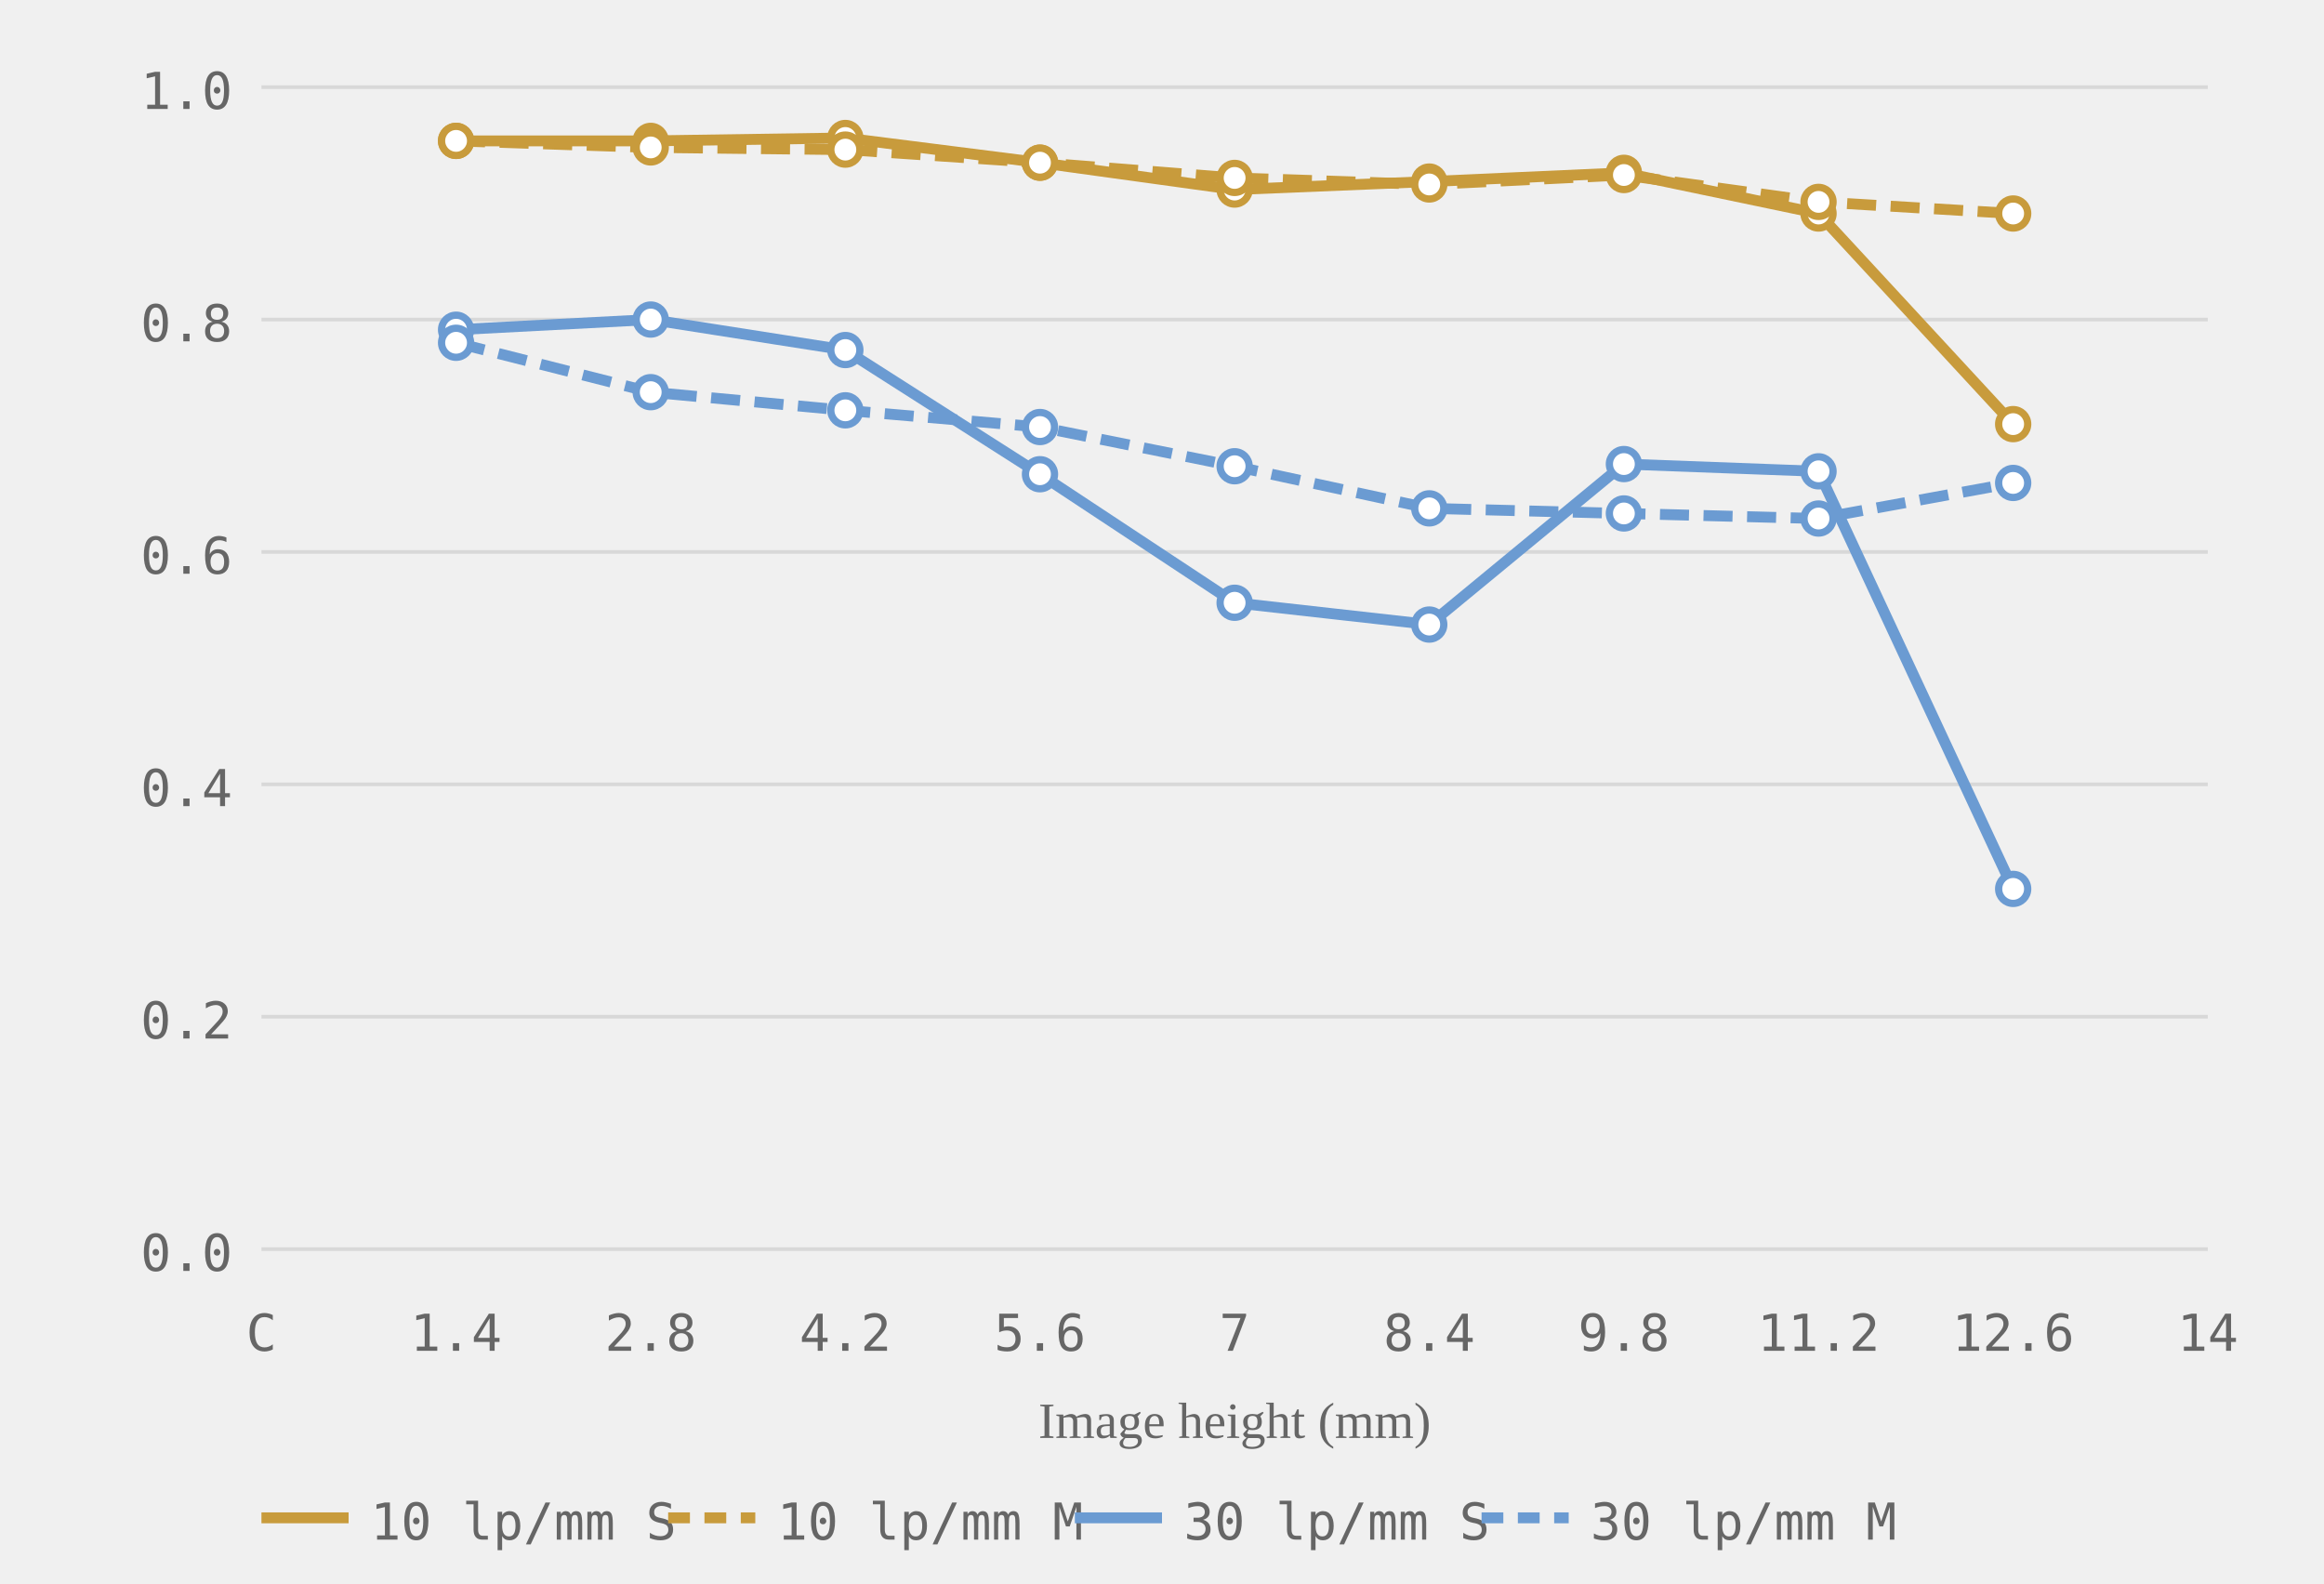
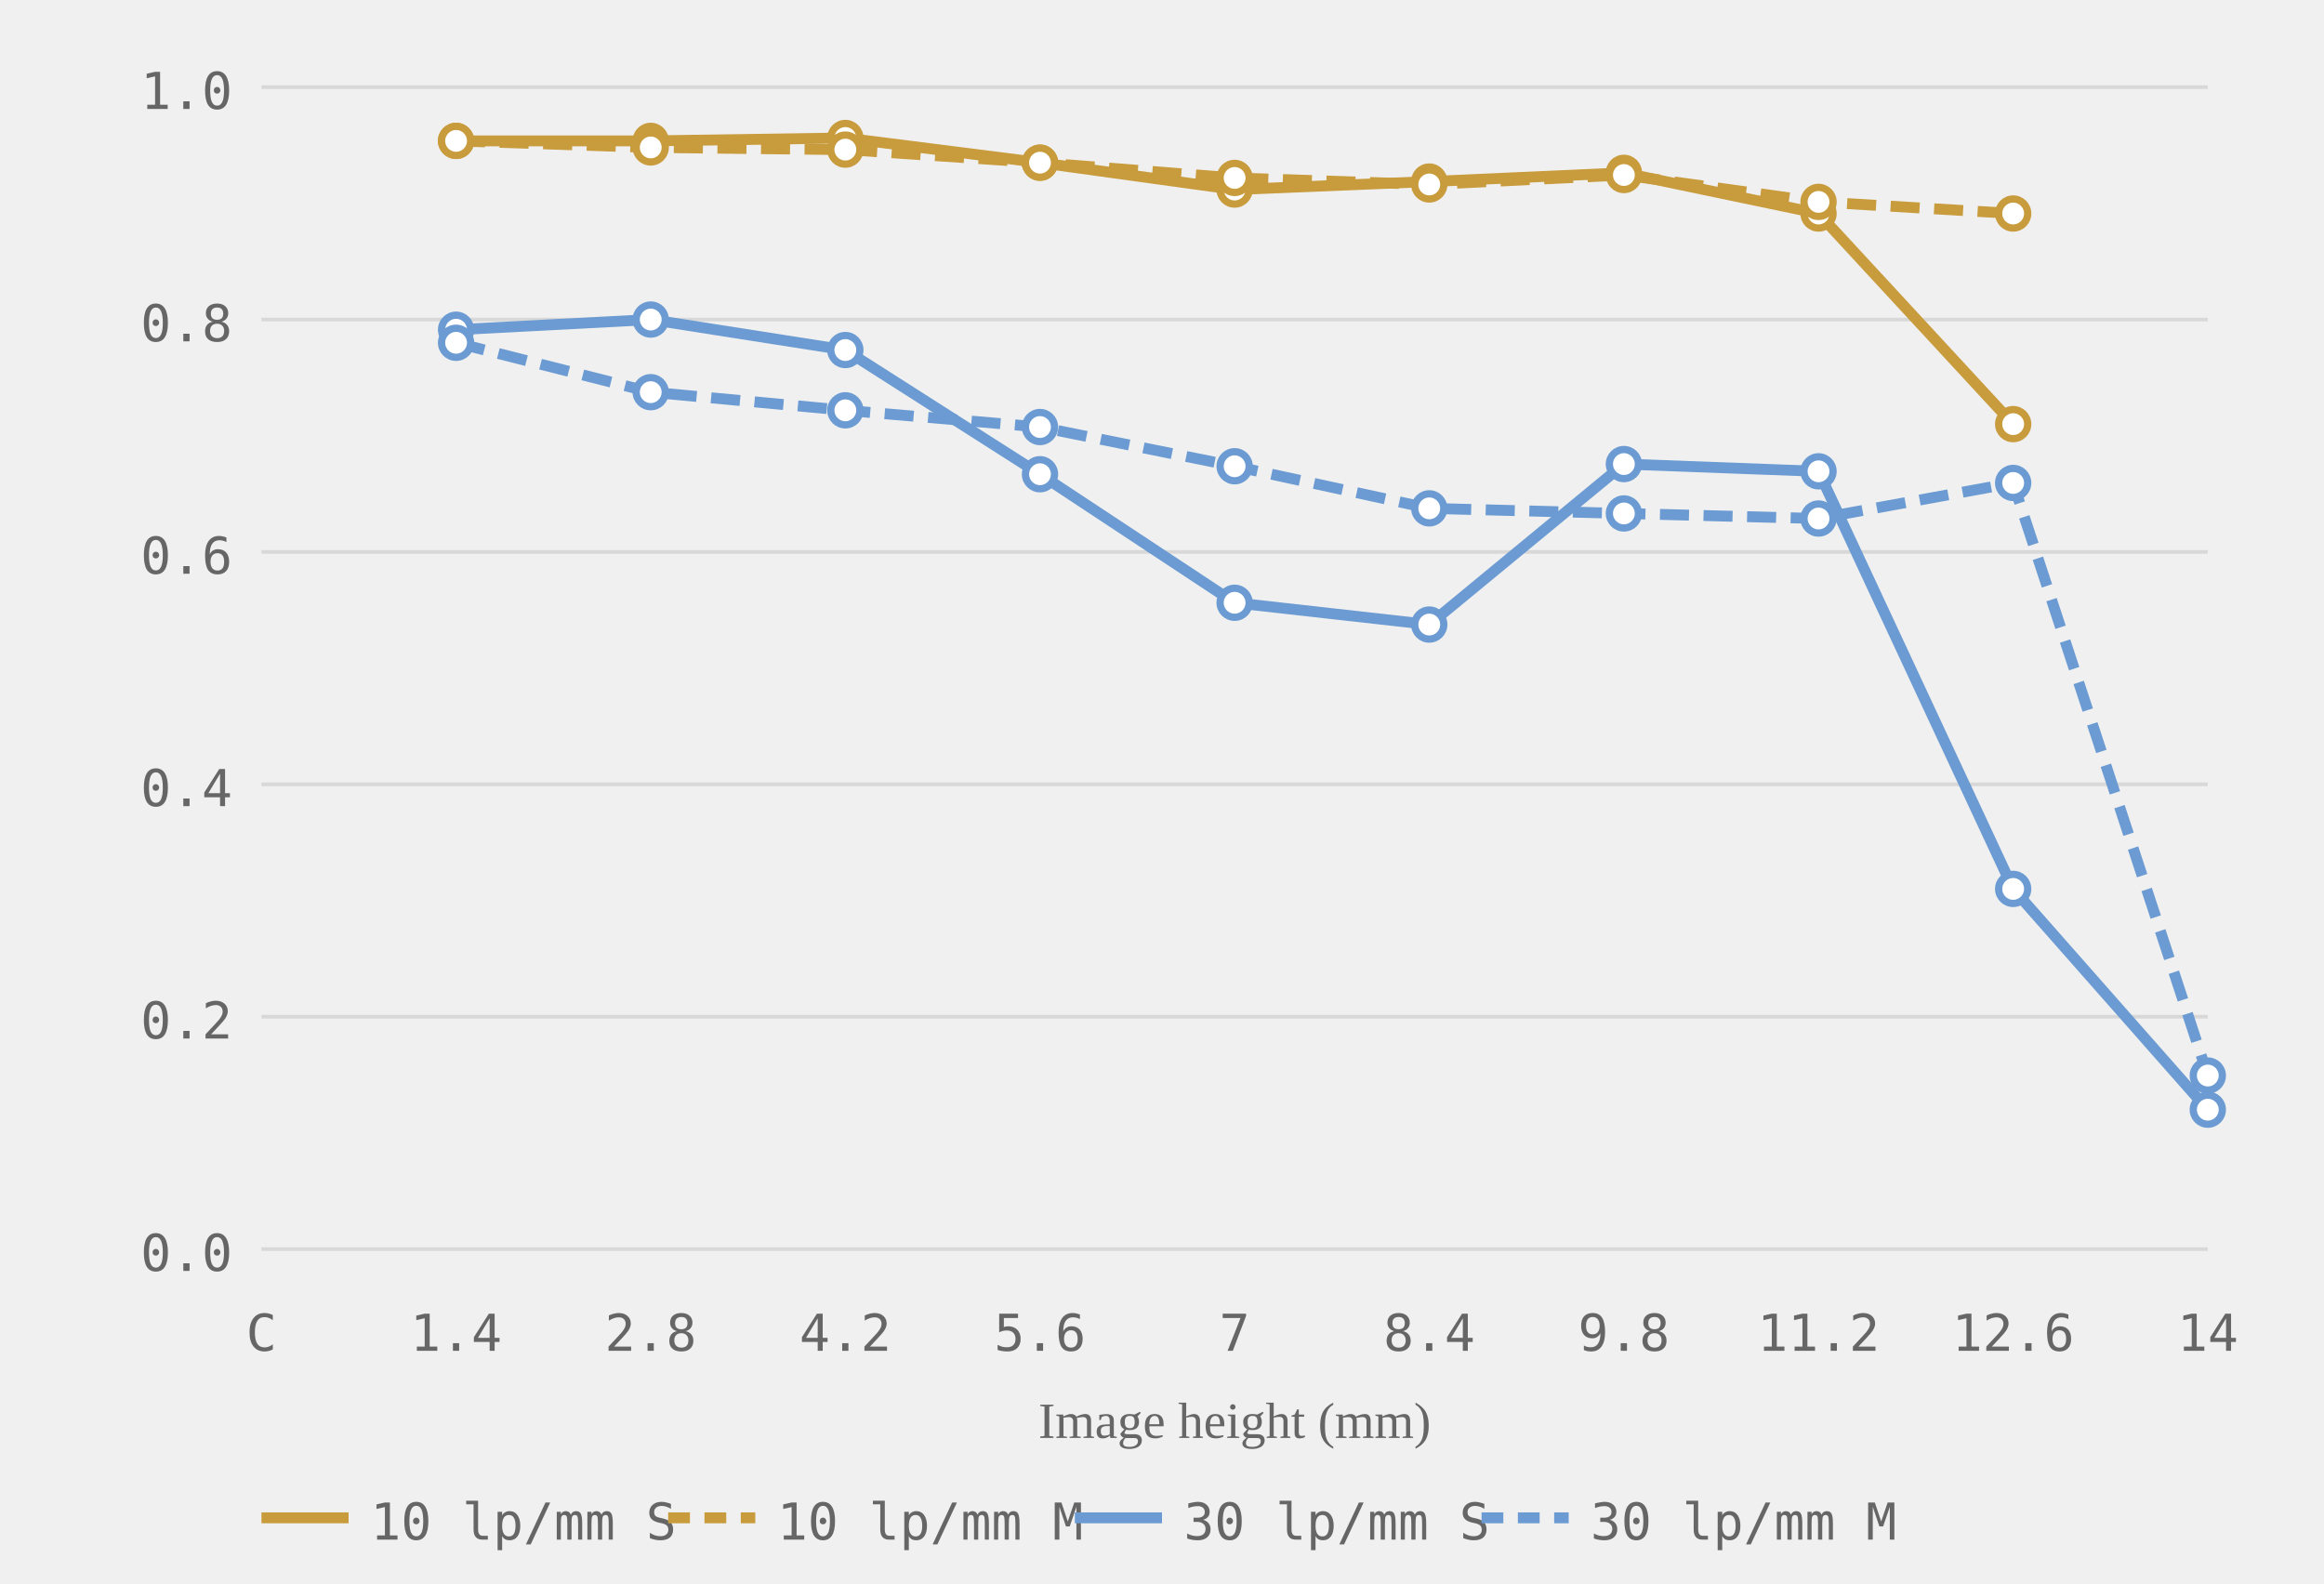
<svg xmlns="http://www.w3.org/2000/svg" viewBox="0 0 320 218" role="img" aria-label="MTF chart, generated from readings">
  <style>.grid-line { stroke: #d8d8d8; stroke-width: 0.5; }.axis-label { font-size: 7px; fill: #666666; font-family: ui-monospace, monospace; }.axis-y { text-anchor: end; }.axis-x { text-anchor: middle; }.axis-title { font-size: 7px; fill: #666666; text-anchor: middle; }.curve { fill: none; stroke-width: 1.5; }.curve-m { stroke-dasharray: 4 2; }.dot { fill: white; stroke-width: 1; }.legend-text { font-size: 7px; fill: #666666; font-family: ui-monospace, monospace; }</style>
  <line class="grid-line" x1="36" y1="172.0" x2="304" y2="172.0" />
  <line class="grid-line" x1="36" y1="140.0" x2="304" y2="140.0" />
  <line class="grid-line" x1="36" y1="108.0" x2="304" y2="108.0" />
  <line class="grid-line" x1="36" y1="76.0" x2="304" y2="76.0" />
  <line class="grid-line" x1="36" y1="44.0" x2="304" y2="44.0" />
  <line class="grid-line" x1="36" y1="12.0" x2="304" y2="12.0" />
  <text class="axis-label axis-y" x="32" y="175.0">0.0</text>
  <text class="axis-label axis-y" x="32" y="143.0">0.2</text>
  <text class="axis-label axis-y" x="32" y="111.0">0.4</text>
  <text class="axis-label axis-y" x="32" y="79.0">0.6</text>
  <text class="axis-label axis-y" x="32" y="47.0">0.8</text>
  <text class="axis-label axis-y" x="32" y="15.0">1.0</text>
  <text class="axis-label axis-x" x="36.0" y="186">C</text>
  <text class="axis-label axis-x" x="62.8" y="186">1.4</text>
  <text class="axis-label axis-x" x="89.6" y="186">2.8</text>
  <text class="axis-label axis-x" x="116.4" y="186">4.2</text>
  <text class="axis-label axis-x" x="143.2" y="186">5.6</text>
  <text class="axis-label axis-x" x="170.0" y="186">7</text>
  <text class="axis-label axis-x" x="196.8" y="186">8.4</text>
  <text class="axis-label axis-x" x="223.6" y="186">9.8</text>
  <text class="axis-label axis-x" x="250.4" y="186">11.2</text>
  <text class="axis-label axis-x" x="277.2" y="186">12.6</text>
  <text class="axis-label axis-x" x="304.0" y="186">14</text>
  <text class="axis-title" x="170.0" y="198">Image height (mm)</text>
  <polyline class="curve curve-10" style="stroke:#c89b3c" points="62.8,19.4 89.6,19.4 116.4,19.0 143.2,22.4 170.0,26.1 196.8,25.0 223.6,23.8 250.4,29.4 277.2,58.4" />
  <polyline class="curve curve-10 curve-m" style="stroke:#c89b3c" points="62.8,19.4 89.6,20.3 116.4,20.6 143.2,22.4 170.0,24.5 196.8,25.4 223.6,24.1 250.4,27.8 277.2,29.4" stroke-dasharray="4 2" />
-   <polyline class="curve curve-30" style="stroke:#6b9bd2" points="62.8,45.4 89.6,44.0 116.4,48.2 143.2,65.3 170.0,83.0 196.8,86.0 223.6,63.9 250.4,64.9 277.2,122.4" />
-   <polyline class="curve curve-30 curve-m" style="stroke:#6b9bd2" points="62.8,47.2 89.6,54.0 116.4,56.5 143.2,58.8 170.0,64.2 196.8,70.0 223.6,70.7 250.4,71.4 277.2,66.5" stroke-dasharray="4 2" />
+   <polyline class="curve curve-30" style="stroke:#6b9bd2" points="62.8,45.4 89.6,44.0 116.4,48.2 143.2,65.3 170.0,83.0 196.8,86.0 223.6,63.9 250.4,64.9 277.2,122.4 304.0,152.8" />
+   <polyline class="curve curve-30 curve-m" style="stroke:#6b9bd2" points="62.8,47.2 89.6,54.0 116.4,56.5 143.2,58.8 170.0,64.2 196.8,70.0 223.6,70.7 250.4,71.4 277.2,66.5 304.0,148.1" stroke-dasharray="4 2" />
  <circle class="dot dot-10" style="stroke:#c89b3c" cx="62.8" cy="19.4" r="2" />
  <circle class="dot dot-10" style="stroke:#c89b3c" cx="89.6" cy="19.4" r="2" />
  <circle class="dot dot-10" style="stroke:#c89b3c" cx="116.4" cy="19.0" r="2" />
  <circle class="dot dot-10" style="stroke:#c89b3c" cx="143.2" cy="22.4" r="2" />
  <circle class="dot dot-10" style="stroke:#c89b3c" cx="170.0" cy="26.1" r="2" />
  <circle class="dot dot-10" style="stroke:#c89b3c" cx="196.8" cy="25.0" r="2" />
  <circle class="dot dot-10" style="stroke:#c89b3c" cx="223.6" cy="23.8" r="2" />
  <circle class="dot dot-10" style="stroke:#c89b3c" cx="250.4" cy="29.4" r="2" />
  <circle class="dot dot-10" style="stroke:#c89b3c" cx="277.2" cy="58.4" r="2" />
  <circle class="dot dot-10" style="stroke:#c89b3c" cx="62.8" cy="19.4" r="2" />
  <circle class="dot dot-10" style="stroke:#c89b3c" cx="89.6" cy="20.3" r="2" />
  <circle class="dot dot-10" style="stroke:#c89b3c" cx="116.4" cy="20.6" r="2" />
  <circle class="dot dot-10" style="stroke:#c89b3c" cx="143.2" cy="22.4" r="2" />
  <circle class="dot dot-10" style="stroke:#c89b3c" cx="170.0" cy="24.5" r="2" />
  <circle class="dot dot-10" style="stroke:#c89b3c" cx="196.8" cy="25.4" r="2" />
  <circle class="dot dot-10" style="stroke:#c89b3c" cx="223.6" cy="24.1" r="2" />
  <circle class="dot dot-10" style="stroke:#c89b3c" cx="250.4" cy="27.8" r="2" />
  <circle class="dot dot-10" style="stroke:#c89b3c" cx="277.2" cy="29.4" r="2" />
  <circle class="dot dot-30" style="stroke:#6b9bd2" cx="62.8" cy="45.4" r="2" />
  <circle class="dot dot-30" style="stroke:#6b9bd2" cx="89.6" cy="44.0" r="2" />
  <circle class="dot dot-30" style="stroke:#6b9bd2" cx="116.4" cy="48.2" r="2" />
  <circle class="dot dot-30" style="stroke:#6b9bd2" cx="143.2" cy="65.3" r="2" />
  <circle class="dot dot-30" style="stroke:#6b9bd2" cx="170.0" cy="83.0" r="2" />
  <circle class="dot dot-30" style="stroke:#6b9bd2" cx="196.8" cy="86.0" r="2" />
  <circle class="dot dot-30" style="stroke:#6b9bd2" cx="223.6" cy="63.9" r="2" />
  <circle class="dot dot-30" style="stroke:#6b9bd2" cx="250.4" cy="64.9" r="2" />
  <circle class="dot dot-30" style="stroke:#6b9bd2" cx="277.2" cy="122.4" r="2" />
+   <circle class="dot dot-30" style="stroke:#6b9bd2" cx="304.0" cy="152.8" r="2" />
  <circle class="dot dot-30" style="stroke:#6b9bd2" cx="62.8" cy="47.2" r="2" />
  <circle class="dot dot-30" style="stroke:#6b9bd2" cx="89.6" cy="54.0" r="2" />
  <circle class="dot dot-30" style="stroke:#6b9bd2" cx="116.4" cy="56.5" r="2" />
  <circle class="dot dot-30" style="stroke:#6b9bd2" cx="143.2" cy="58.8" r="2" />
  <circle class="dot dot-30" style="stroke:#6b9bd2" cx="170.0" cy="64.2" r="2" />
  <circle class="dot dot-30" style="stroke:#6b9bd2" cx="196.8" cy="70.0" r="2" />
  <circle class="dot dot-30" style="stroke:#6b9bd2" cx="223.6" cy="70.7" r="2" />
  <circle class="dot dot-30" style="stroke:#6b9bd2" cx="250.4" cy="71.4" r="2" />
  <circle class="dot dot-30" style="stroke:#6b9bd2" cx="277.2" cy="66.5" r="2" />
+   <circle class="dot dot-30" style="stroke:#6b9bd2" cx="304.0" cy="148.1" r="2" />
  <line x1="36" y1="209" x2="48" y2="209" stroke="#c89b3c" stroke-width="1.5" />
  <text class="legend-text" x="51" y="212">10 lp/mm S</text>
  <line x1="92" y1="209" x2="104" y2="209" stroke="#c89b3c" stroke-width="1.5" stroke-dasharray="3 2" />
  <text class="legend-text" x="107" y="212">10 lp/mm M</text>
  <line x1="148" y1="209" x2="160" y2="209" stroke="#6b9bd2" stroke-width="1.5" />
  <text class="legend-text" x="163" y="212">30 lp/mm S</text>
  <line x1="204" y1="209" x2="216" y2="209" stroke="#6b9bd2" stroke-width="1.5" stroke-dasharray="3 2" />
  <text class="legend-text" x="219" y="212">30 lp/mm M</text>
</svg>
